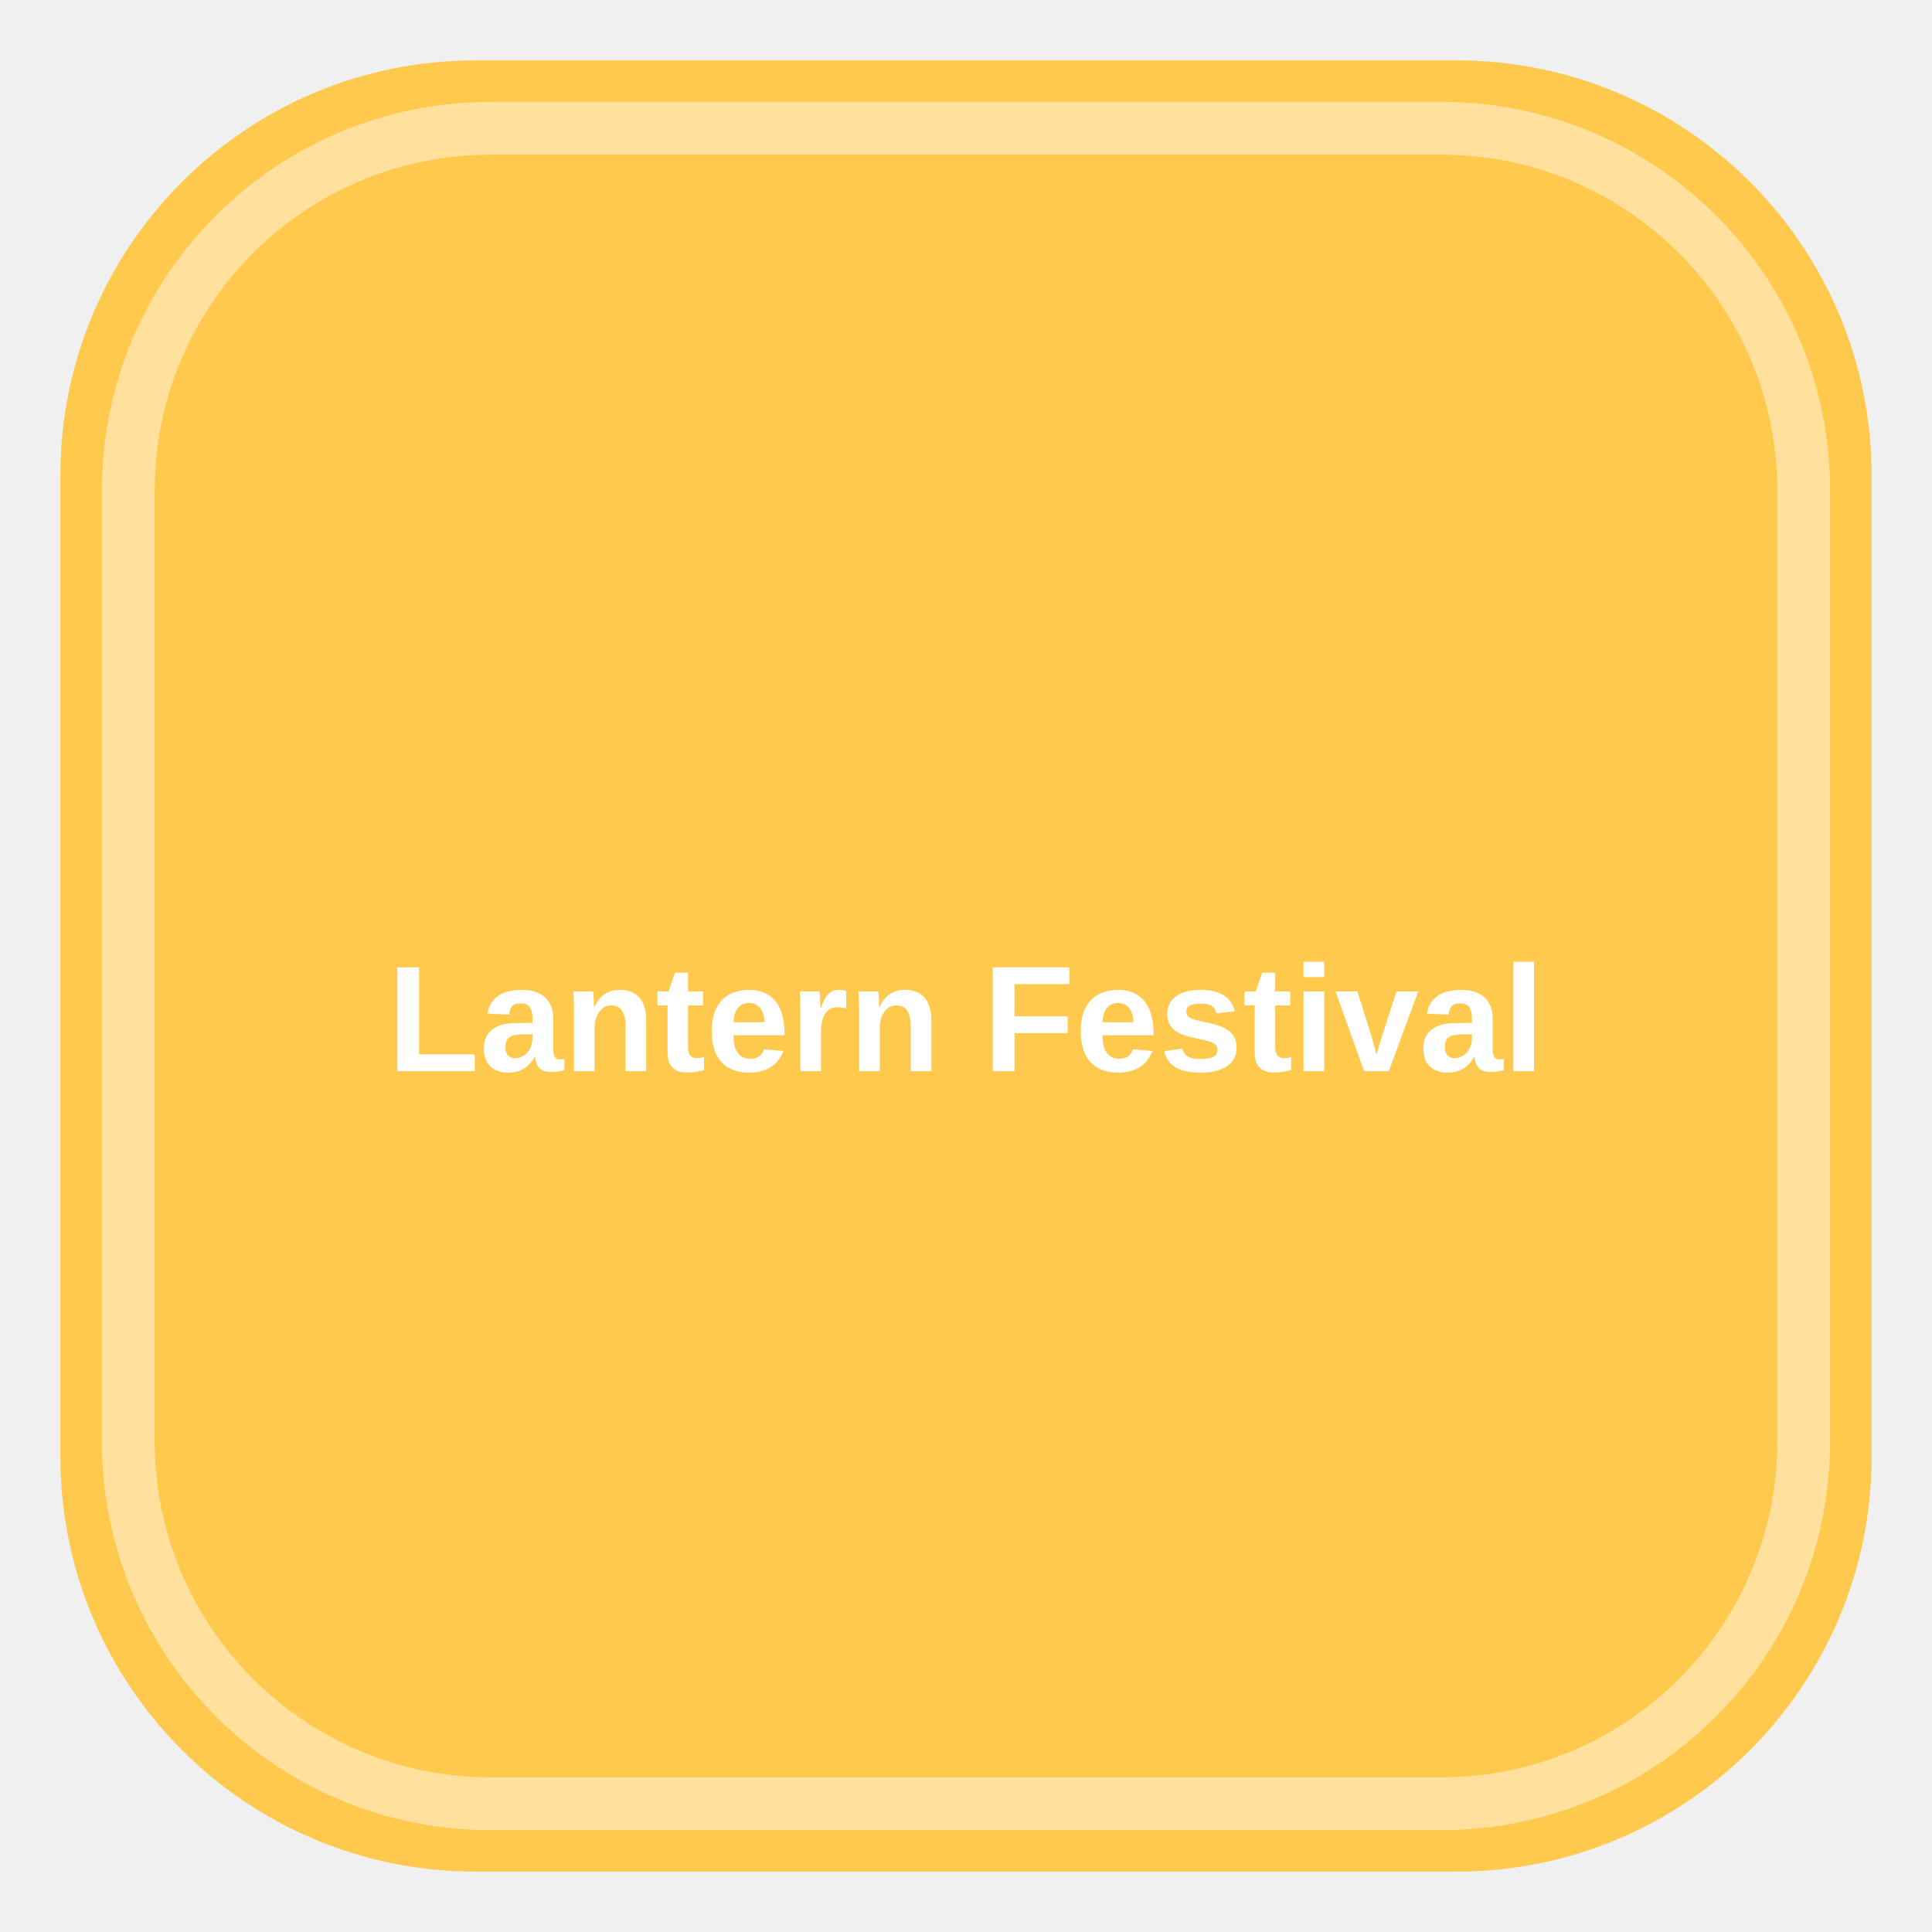
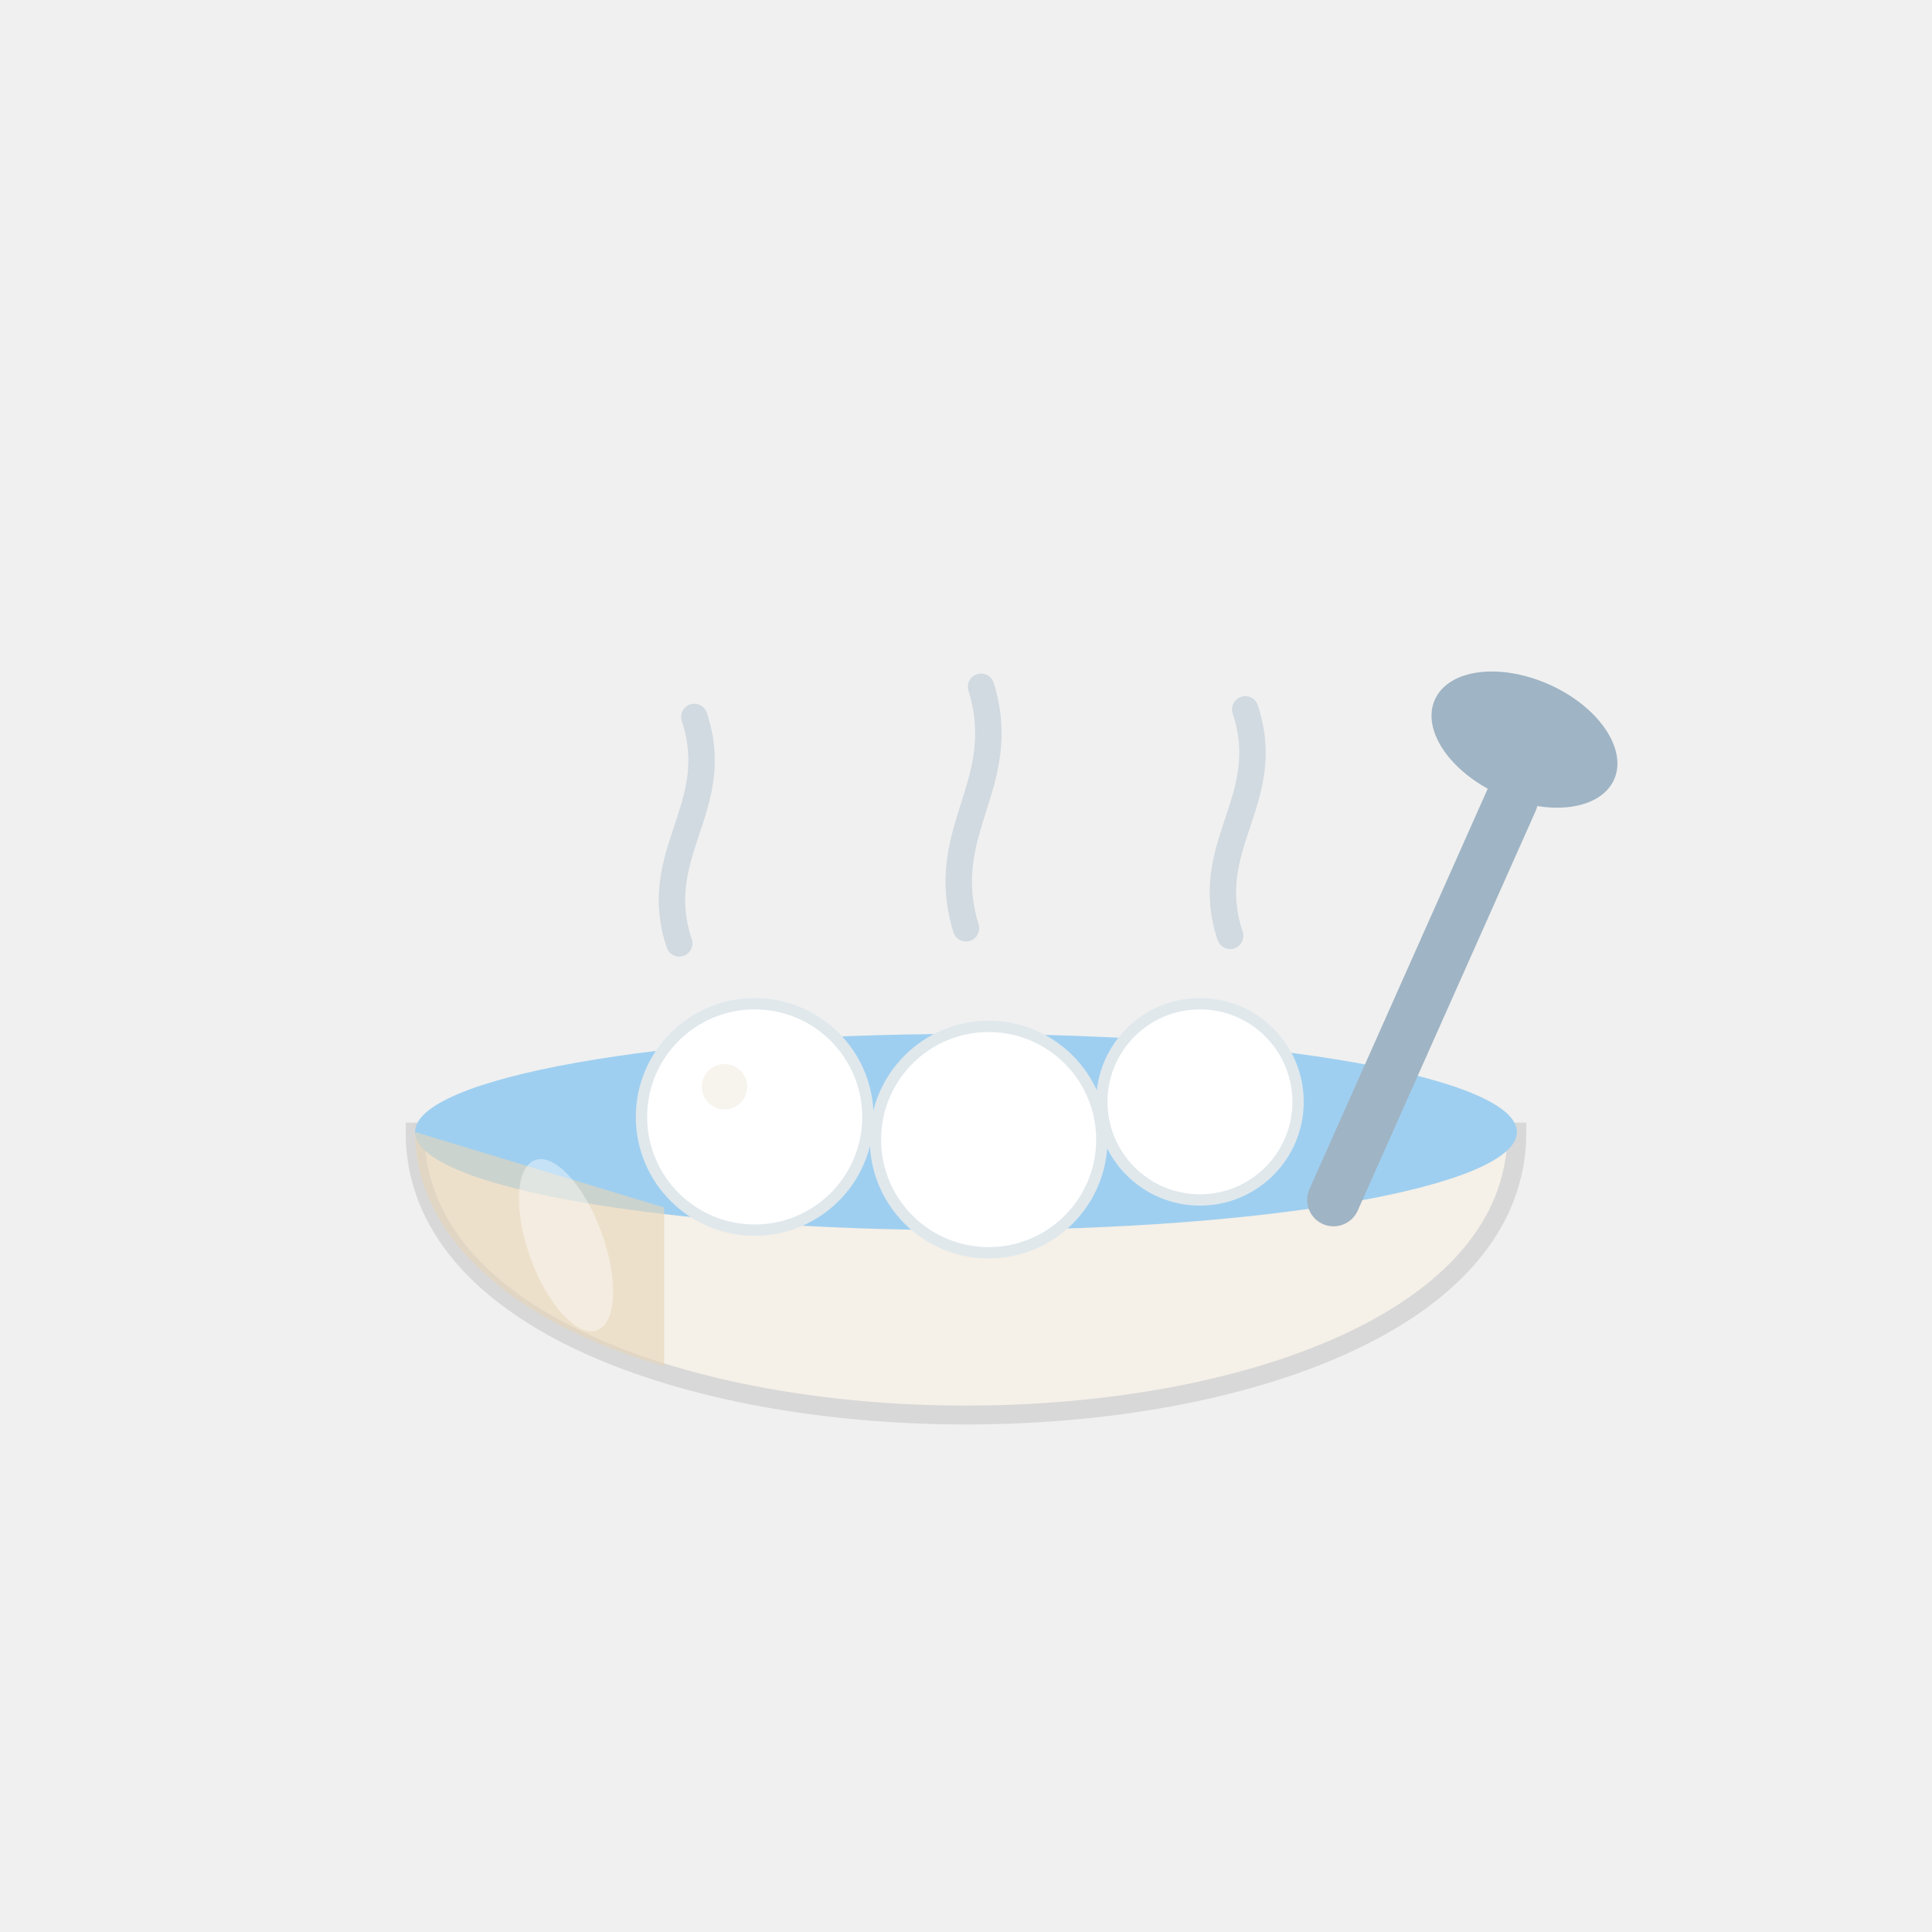
<svg xmlns="http://www.w3.org/2000/svg" width="512" height="512" viewBox="0 0 512 512">
-   <rect x="16" y="16" width="480" height="480" rx="110" fill="#FFC94D" />
-   <rect x="34" y="34" width="444" height="444" rx="96" fill="none" stroke="rgba(255,255,255,0.45)" stroke-width="14" />
-   <text x="256" y="270" font-family="Arial, Helvetica, sans-serif" font-weight="bold" font-size="40" fill="#FFFFFF" text-anchor="middle" dominant-baseline="central">Lantern Festival</text>
+   <path d="M110 300 C110 400 402 400 402 300 Z" fill="#F5F0E8" stroke="#D8D8D8" stroke-width="5" />
+   <ellipse cx="256" cy="300" rx="146" ry="26" fill="#9FCFF0" />
+   <circle cx="200" cy="296" r="30" fill="#FFFFFF" stroke="#E0E8EC" stroke-width="3" />
+   <circle cx="262" cy="302" r="30" fill="#FFFFFF" stroke="#E0E8EC" stroke-width="3" />
+   <circle cx="318" cy="292" r="26" fill="#FFFFFF" stroke="#E0E8EC" stroke-width="3" />
+   <circle cx="192" cy="288" r="6" fill="#F5F0E8" opacity="0.8" />
+   <path d="M110 300 C110 330 140 352 176 362 L176 320 Z" fill="#E8D5B8" opacity="0.6" />
+   <path d="M180 250 C172 226 192 214 184 190" stroke="#C9D4DC" stroke-width="7" fill="none" stroke-linecap="round" stroke-linejoin="round" opacity="0.8" />
+   <path d="M256 246 C248 220 268 208 260 182" stroke="#C9D4DC" stroke-width="7" fill="none" stroke-linecap="round" stroke-linejoin="round" opacity="0.8" />
+   <path d="M326 248 C318 224 338 212 330 188" stroke="#C9D4DC" stroke-width="7" fill="none" stroke-linecap="round" stroke-linejoin="round" opacity="0.8" />
+   <rect x="370" y="200" width="14" height="130" rx="7" fill="#9FB4C4" transform="rotate(24 377 265)" />
+   <ellipse cx="404" cy="196" rx="26" ry="16" fill="#9FB4C4" transform="rotate(24 404 196)" />
+   <ellipse cx="150" cy="330" rx="10" ry="24" fill="#FFFFFF" opacity="0.4" transform="rotate(-20 150 330)" />
</svg>
